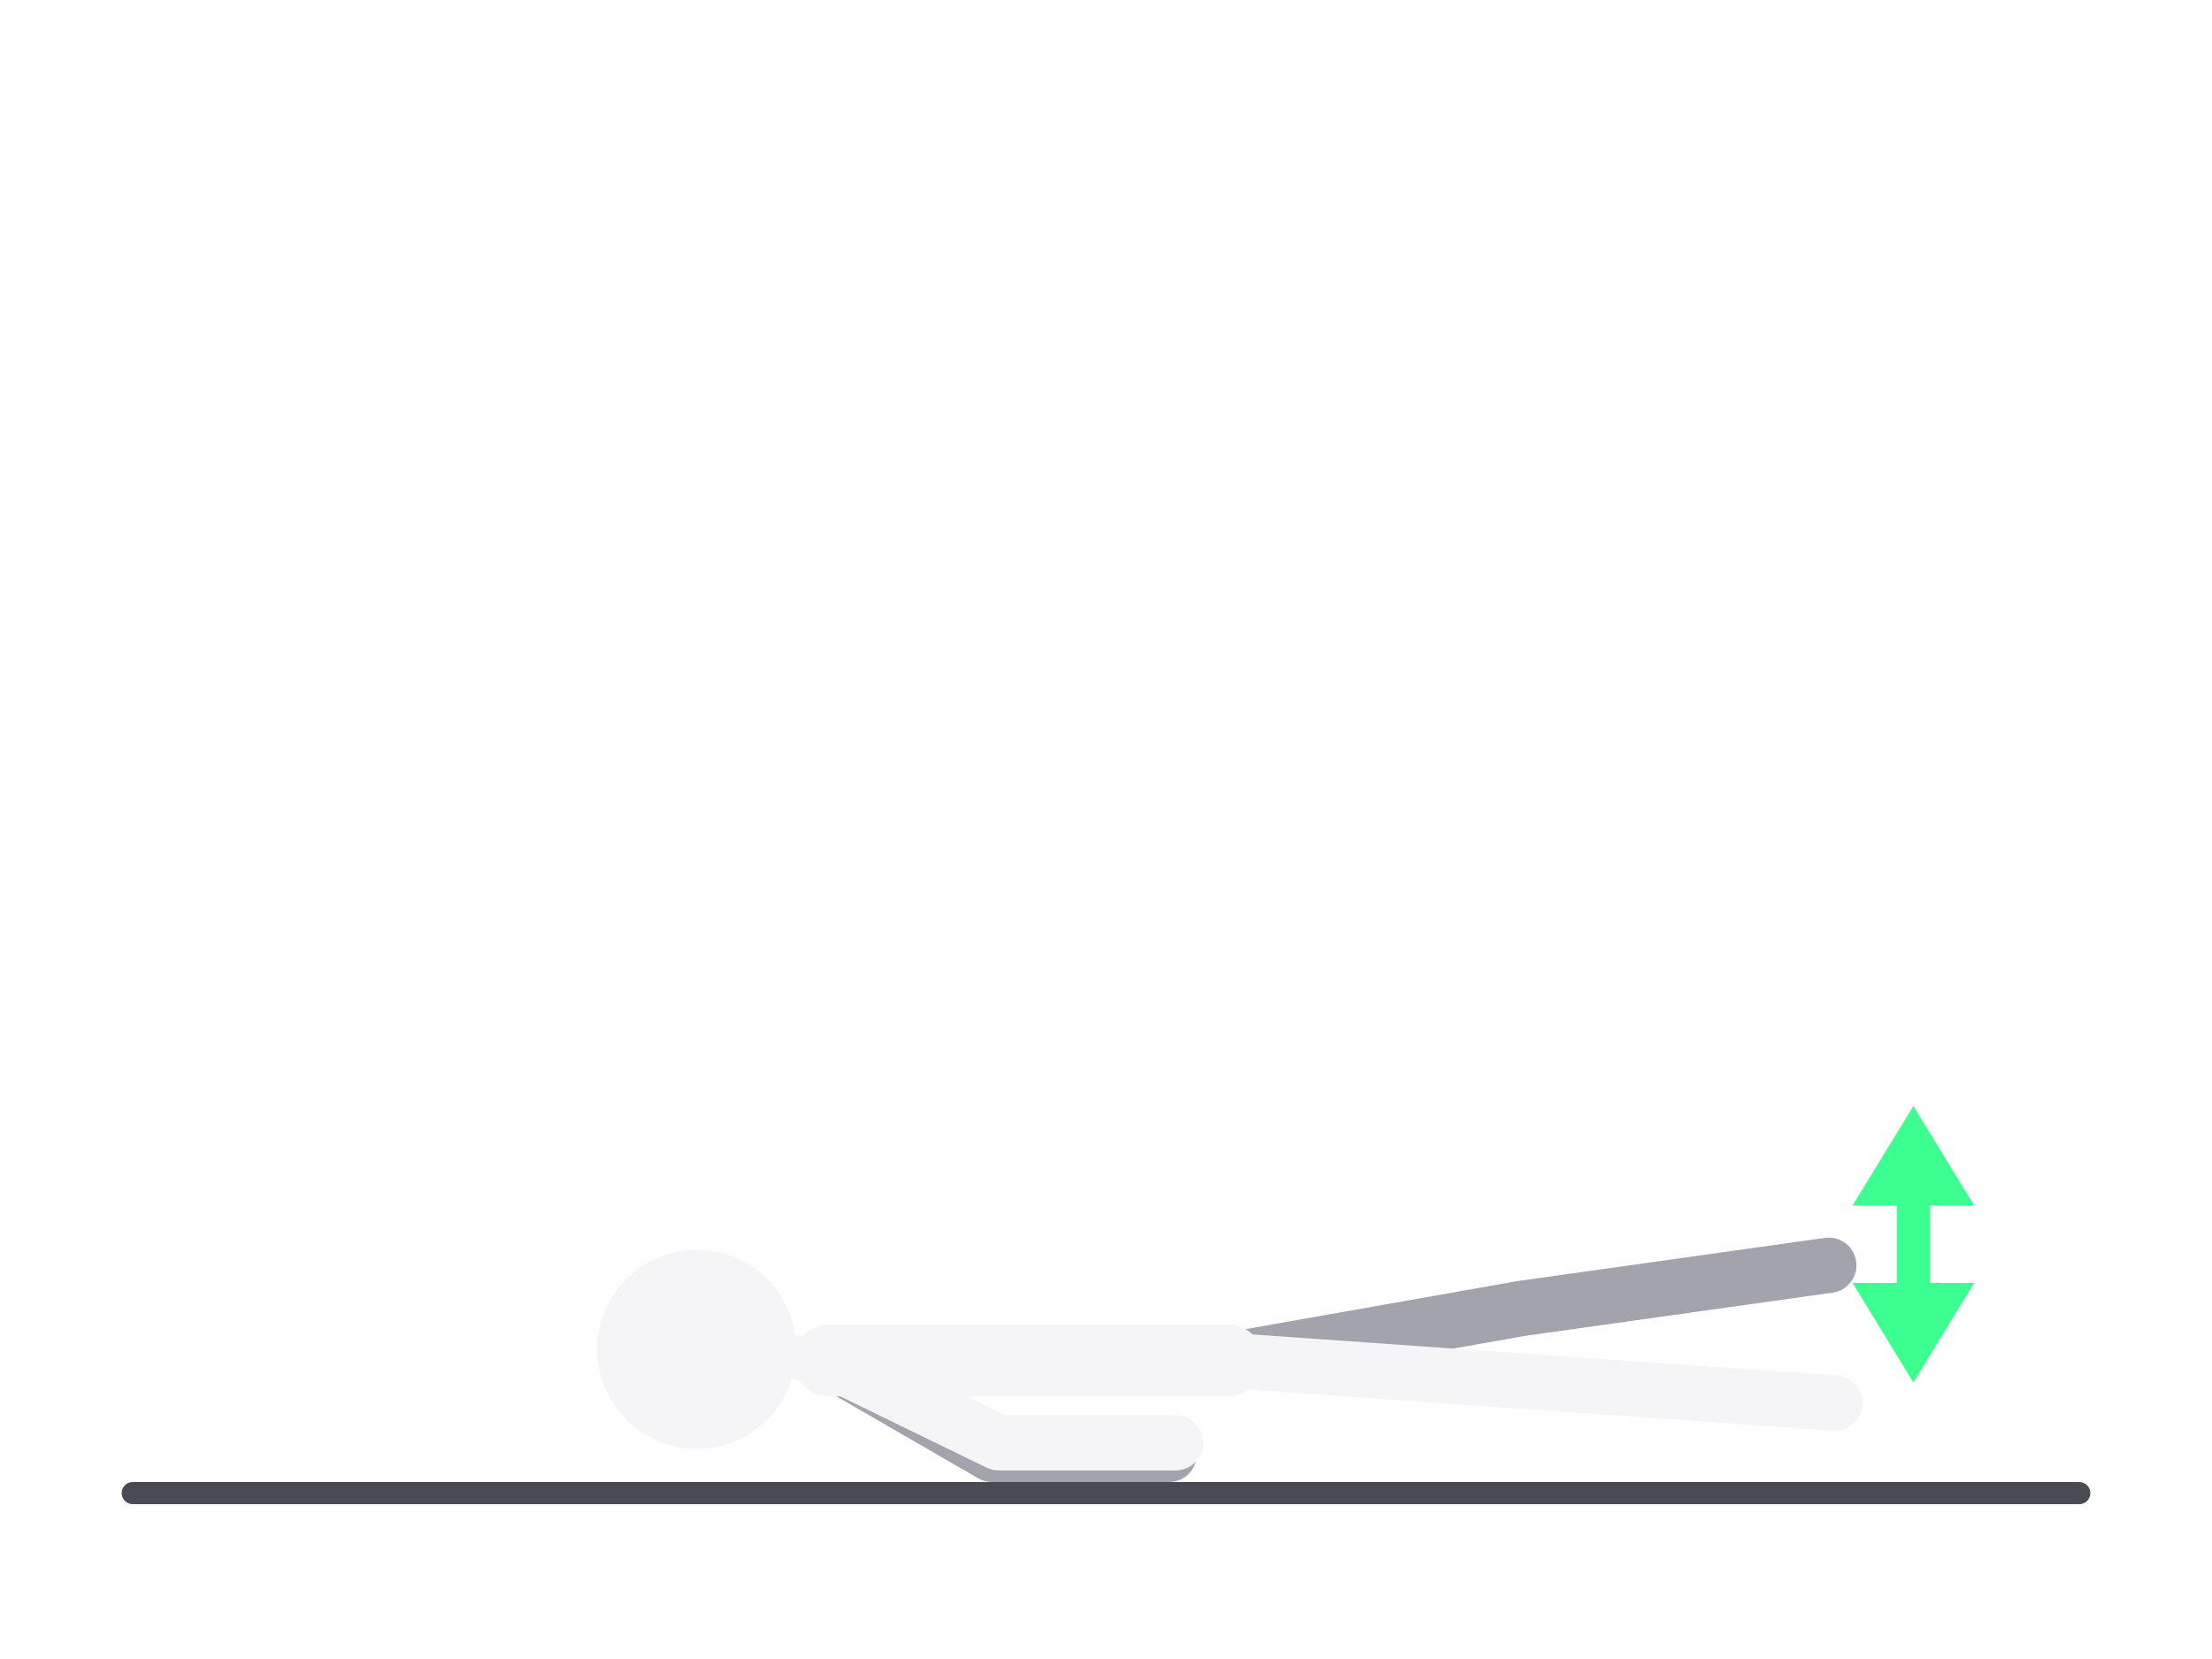
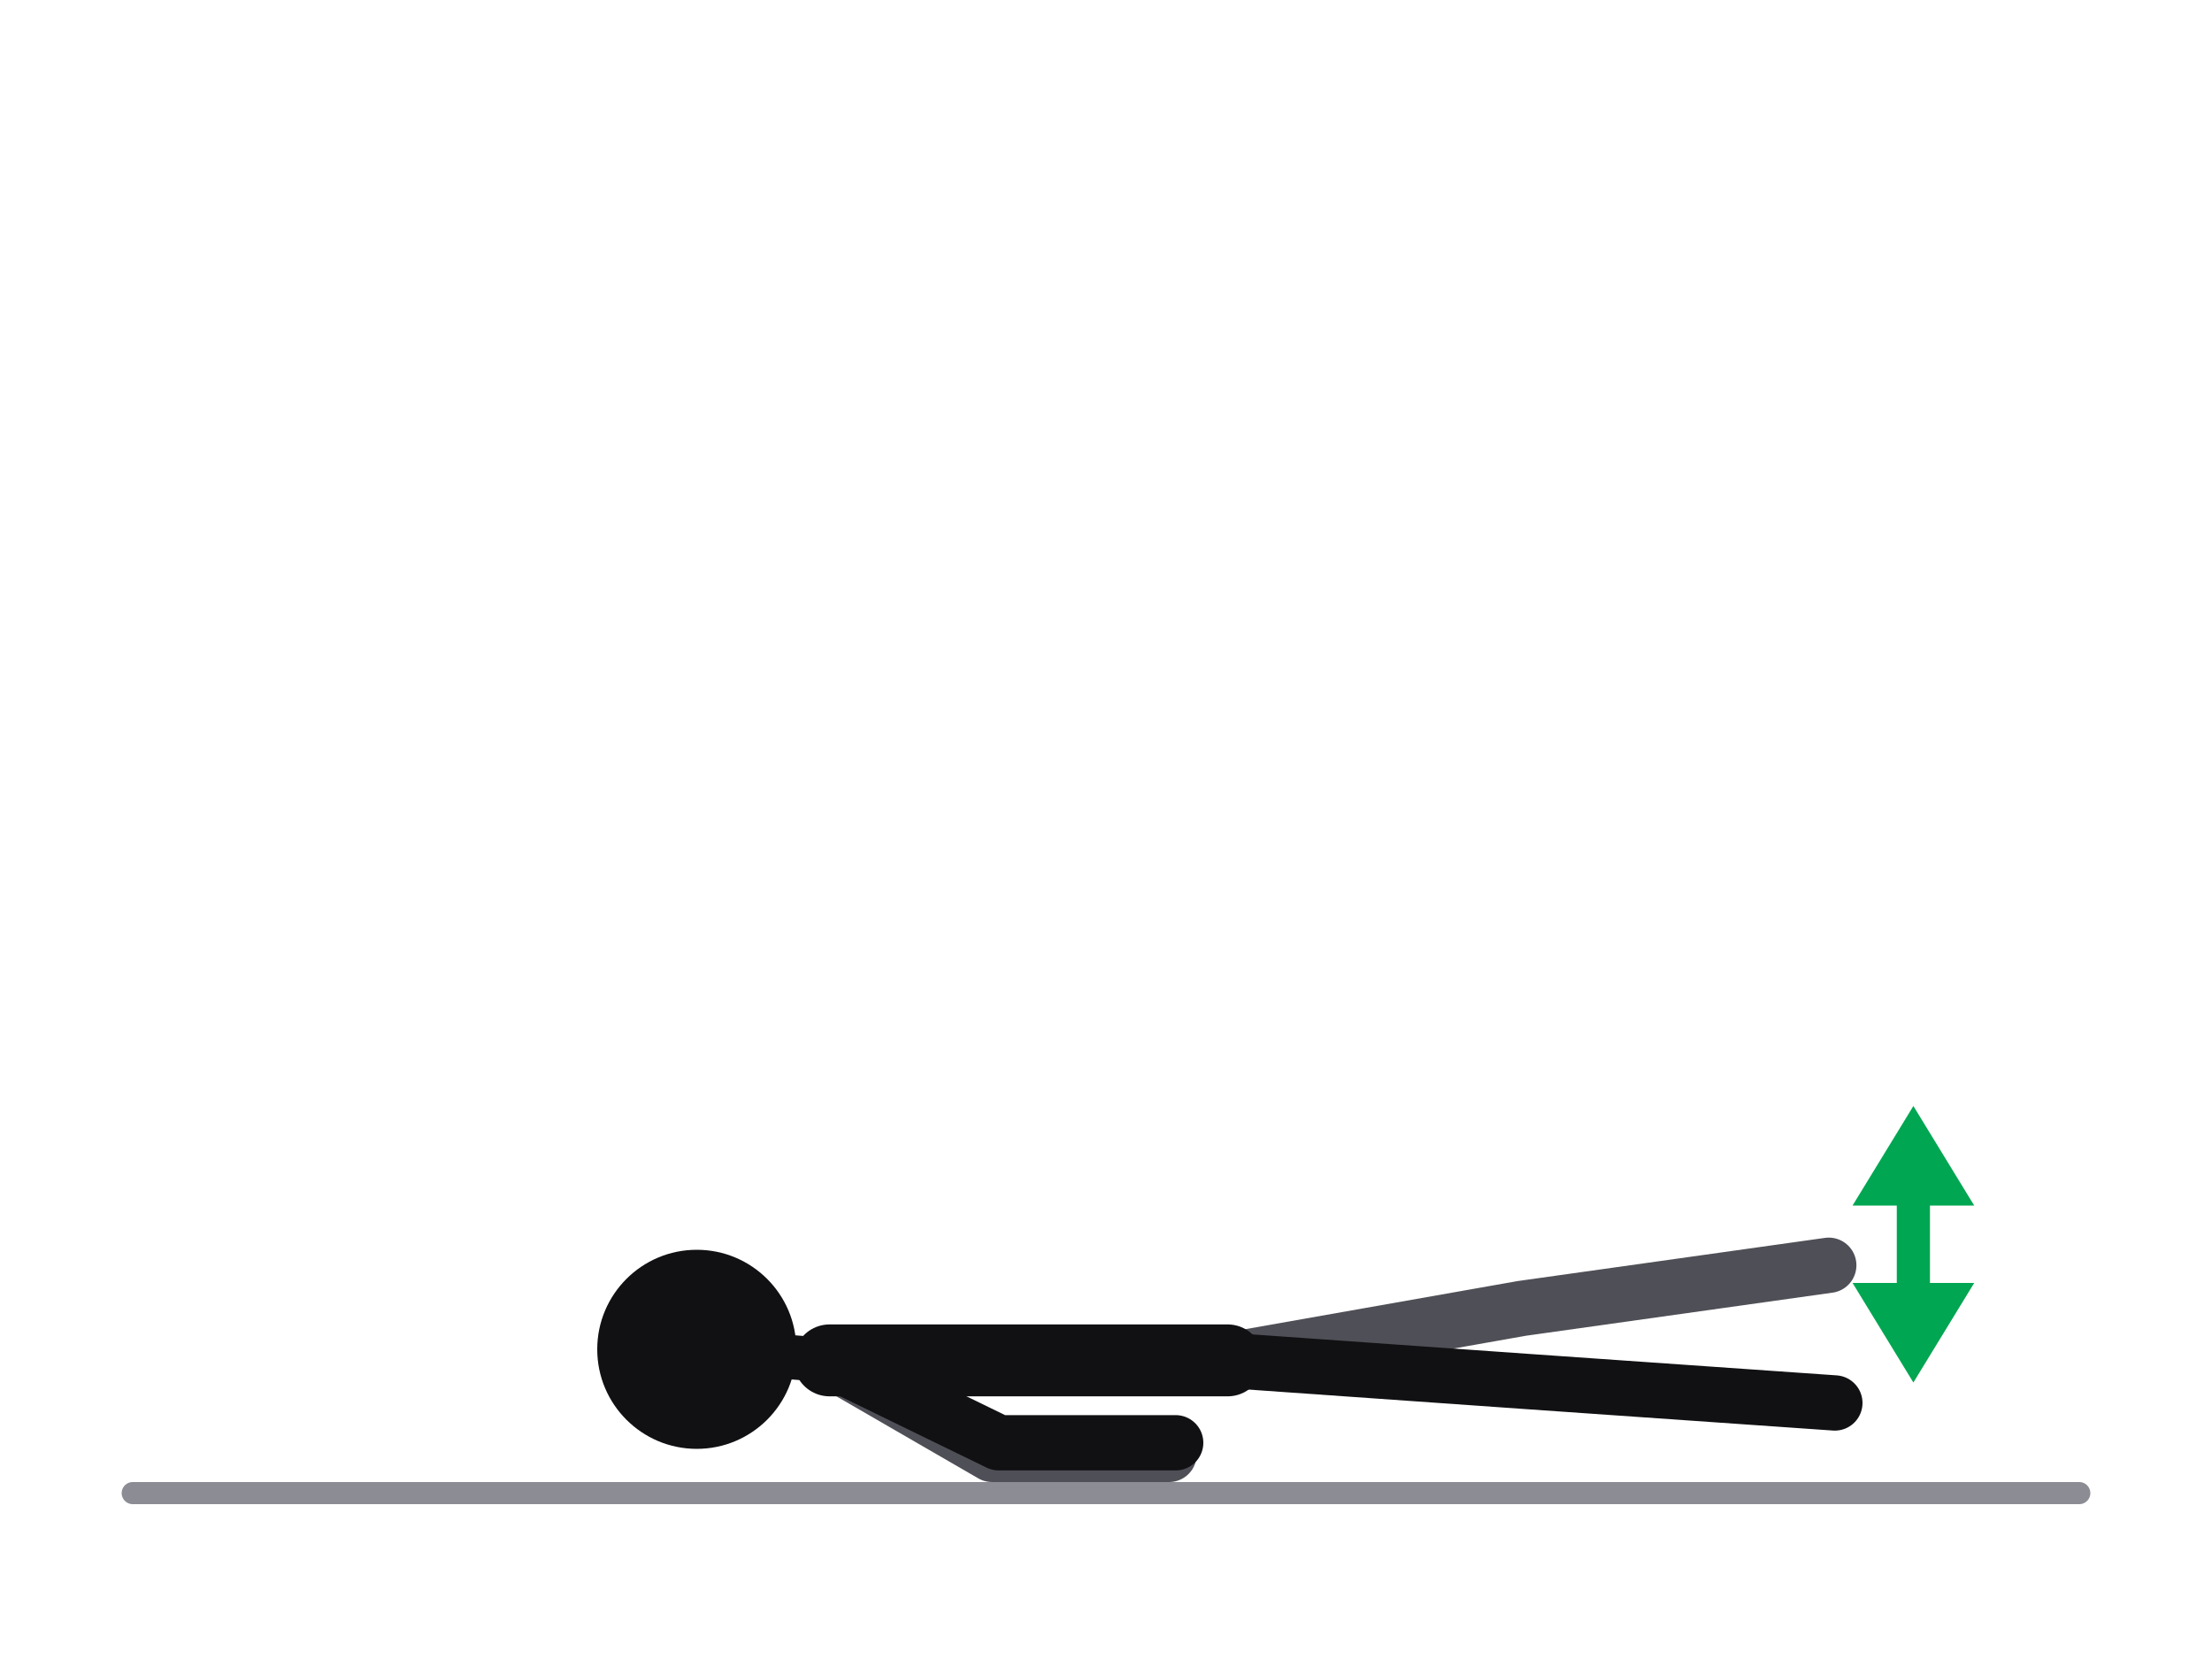
<svg xmlns="http://www.w3.org/2000/svg" viewBox="0 0 400 300" role="img" aria-label="Scissor kicks">
  <g stroke-linecap="round" stroke-linejoin="round">
-     <line x1="24" y1="270" x2="376" y2="270" stroke="#4A4A52" stroke-width="4" />
-     <polyline points="222,246 275.2,236.6 330.7,228.8" fill="none" stroke="#A3A3AB" stroke-width="10" />
-     <polyline points="150,246 179.4,263 211.4,263" fill="none" stroke="#A3A3AB" stroke-width="10" />
-     <line x1="150" y1="246" x2="222" y2="246" stroke="#F5F5F7" stroke-width="13" />
-     <line x1="150" y1="246" x2="126" y2="244" stroke="#F5F5F7" stroke-width="8" />
-     <polyline points="222,246 275.9,249.8 331.8,253.7" fill="none" stroke="#F5F5F7" stroke-width="10" />
-     <polyline points="150,246 180.6,260.9 212.6,260.9" fill="none" stroke="#F5F5F7" stroke-width="10" />
-     <circle cx="126" cy="244" r="18" fill="#F5F5F7" />
-     <line x1="346" y1="212" x2="346" y2="238" stroke="#3DFF8F" stroke-width="6" />
-     <polygon points="346,250 335,232 357,232" fill="#3DFF8F" stroke="none" />
-     <polygon points="346,200 357,218 335,218" fill="#3DFF8F" stroke="none" />
+     <line x1="24" y1="270" x2="376" y2="270" stroke="#8C8C94" stroke-width="4" />
+     <polyline points="222,246 275.2,236.6 330.7,228.8" fill="none" stroke="#4F4F57" stroke-width="10" />
+     <polyline points="150,246 179.4,263 211.4,263" fill="none" stroke="#4F4F57" stroke-width="10" />
+     <line x1="150" y1="246" x2="222" y2="246" stroke="#111114" stroke-width="13" />
+     <line x1="150" y1="246" x2="126" y2="244" stroke="#111114" stroke-width="8" />
+     <polyline points="222,246 275.9,249.8 331.8,253.7" fill="none" stroke="#111114" stroke-width="10" />
+     <polyline points="150,246 180.6,260.9 212.6,260.9" fill="none" stroke="#111114" stroke-width="10" />
+     <circle cx="126" cy="244" r="18" fill="#111114" />
+     <line x1="346" y1="212" x2="346" y2="238" stroke="#00A651" stroke-width="6" />
+     <polygon points="346,250 335,232 357,232" fill="#00A651" stroke="none" />
+     <polygon points="346,200 357,218 335,218" fill="#00A651" stroke="none" />
  </g>
</svg>
